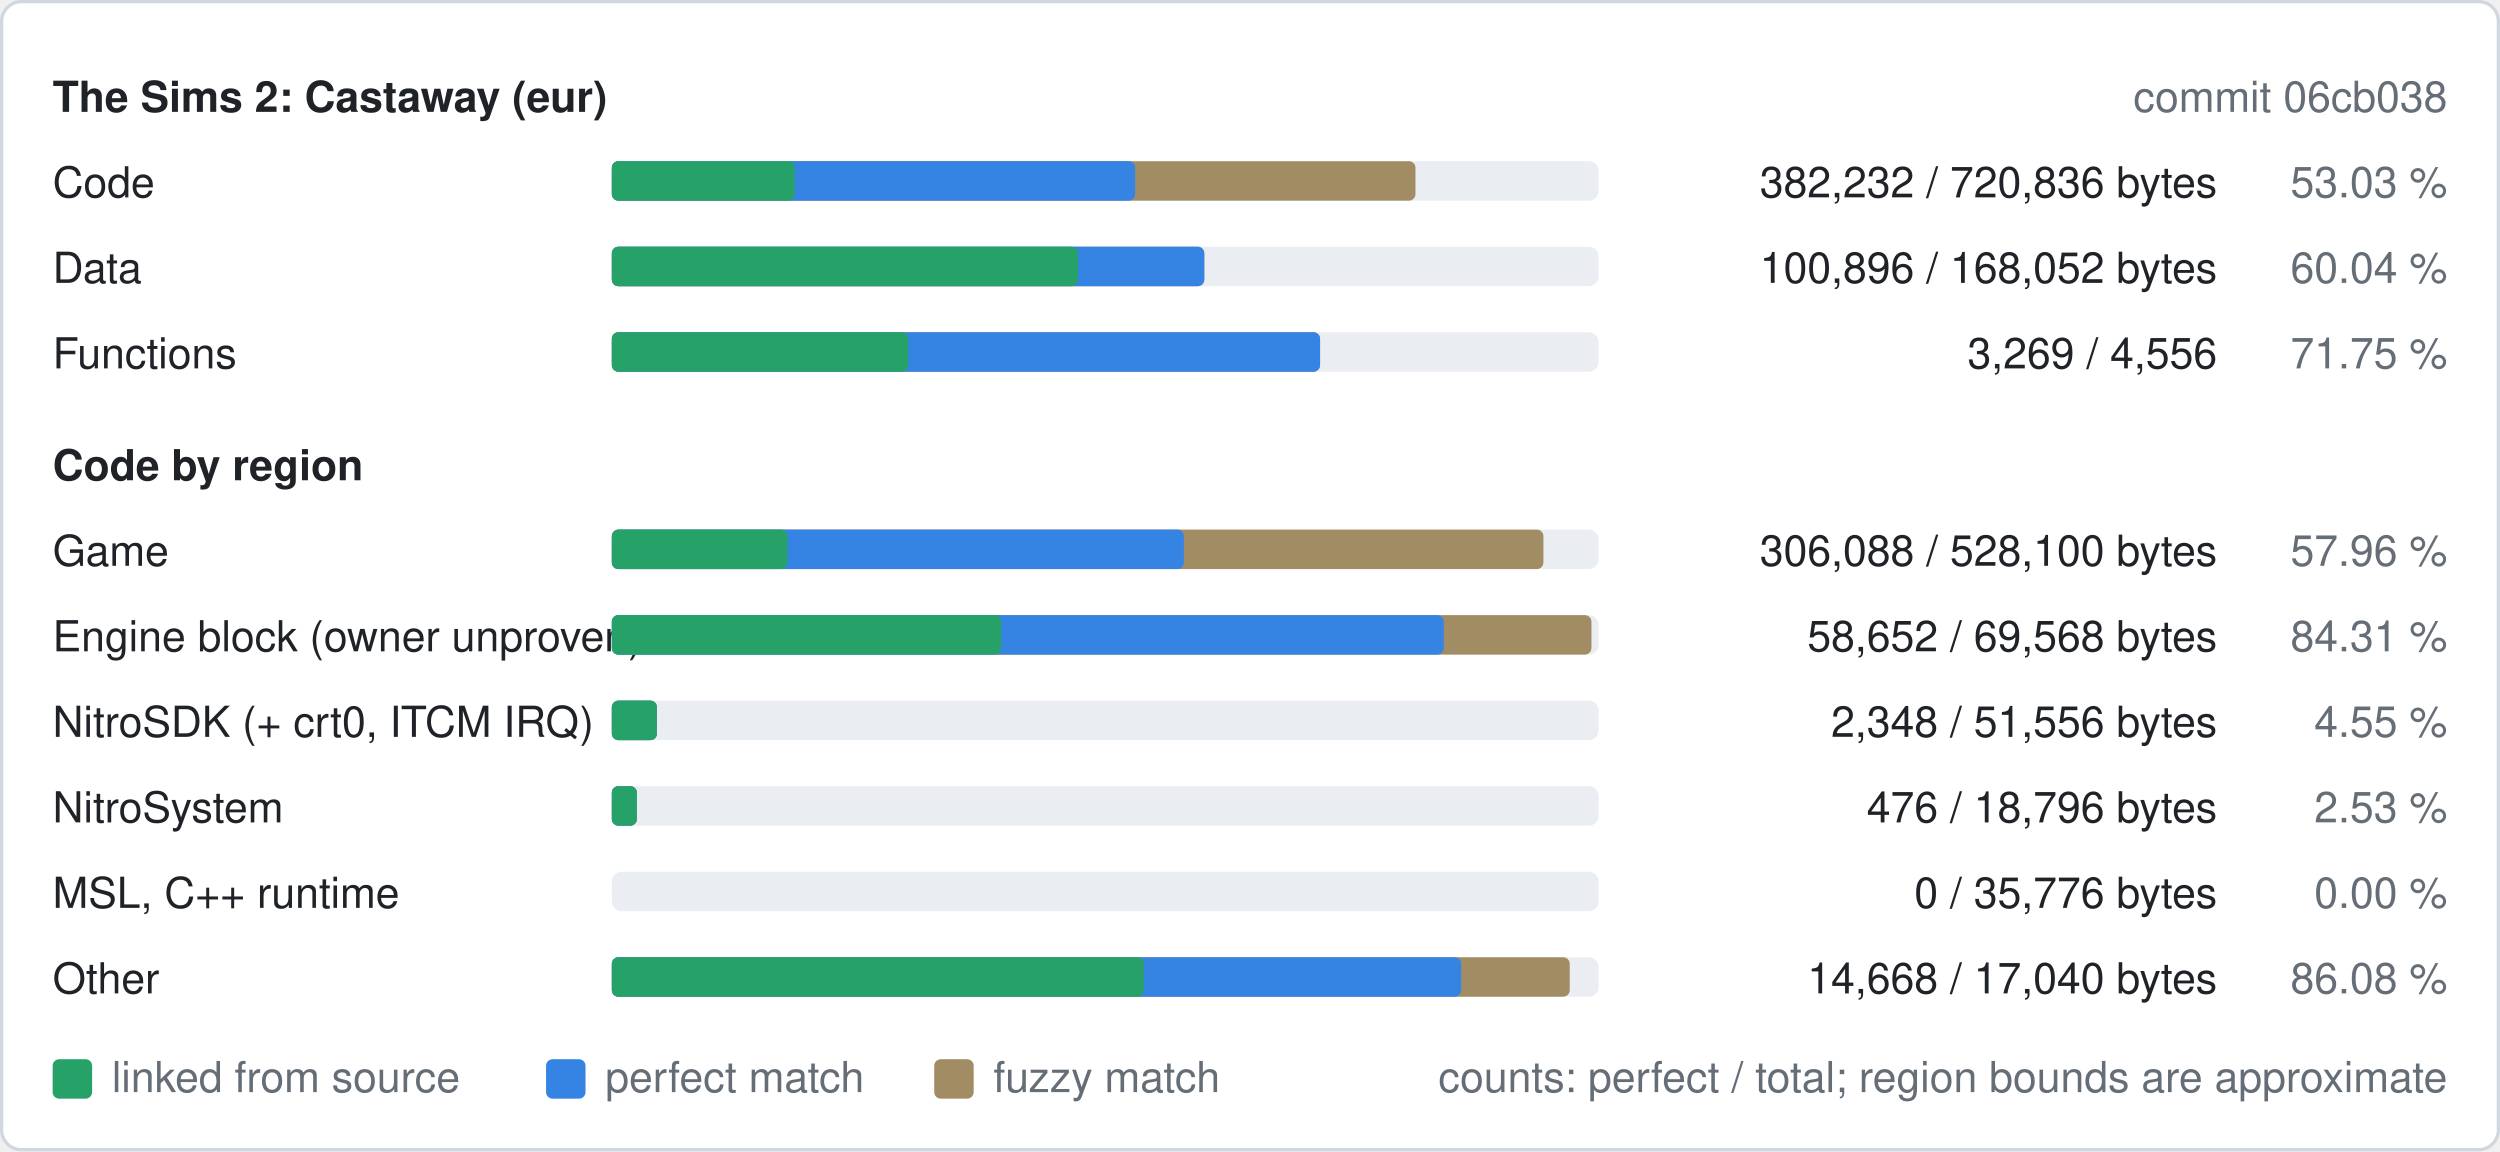
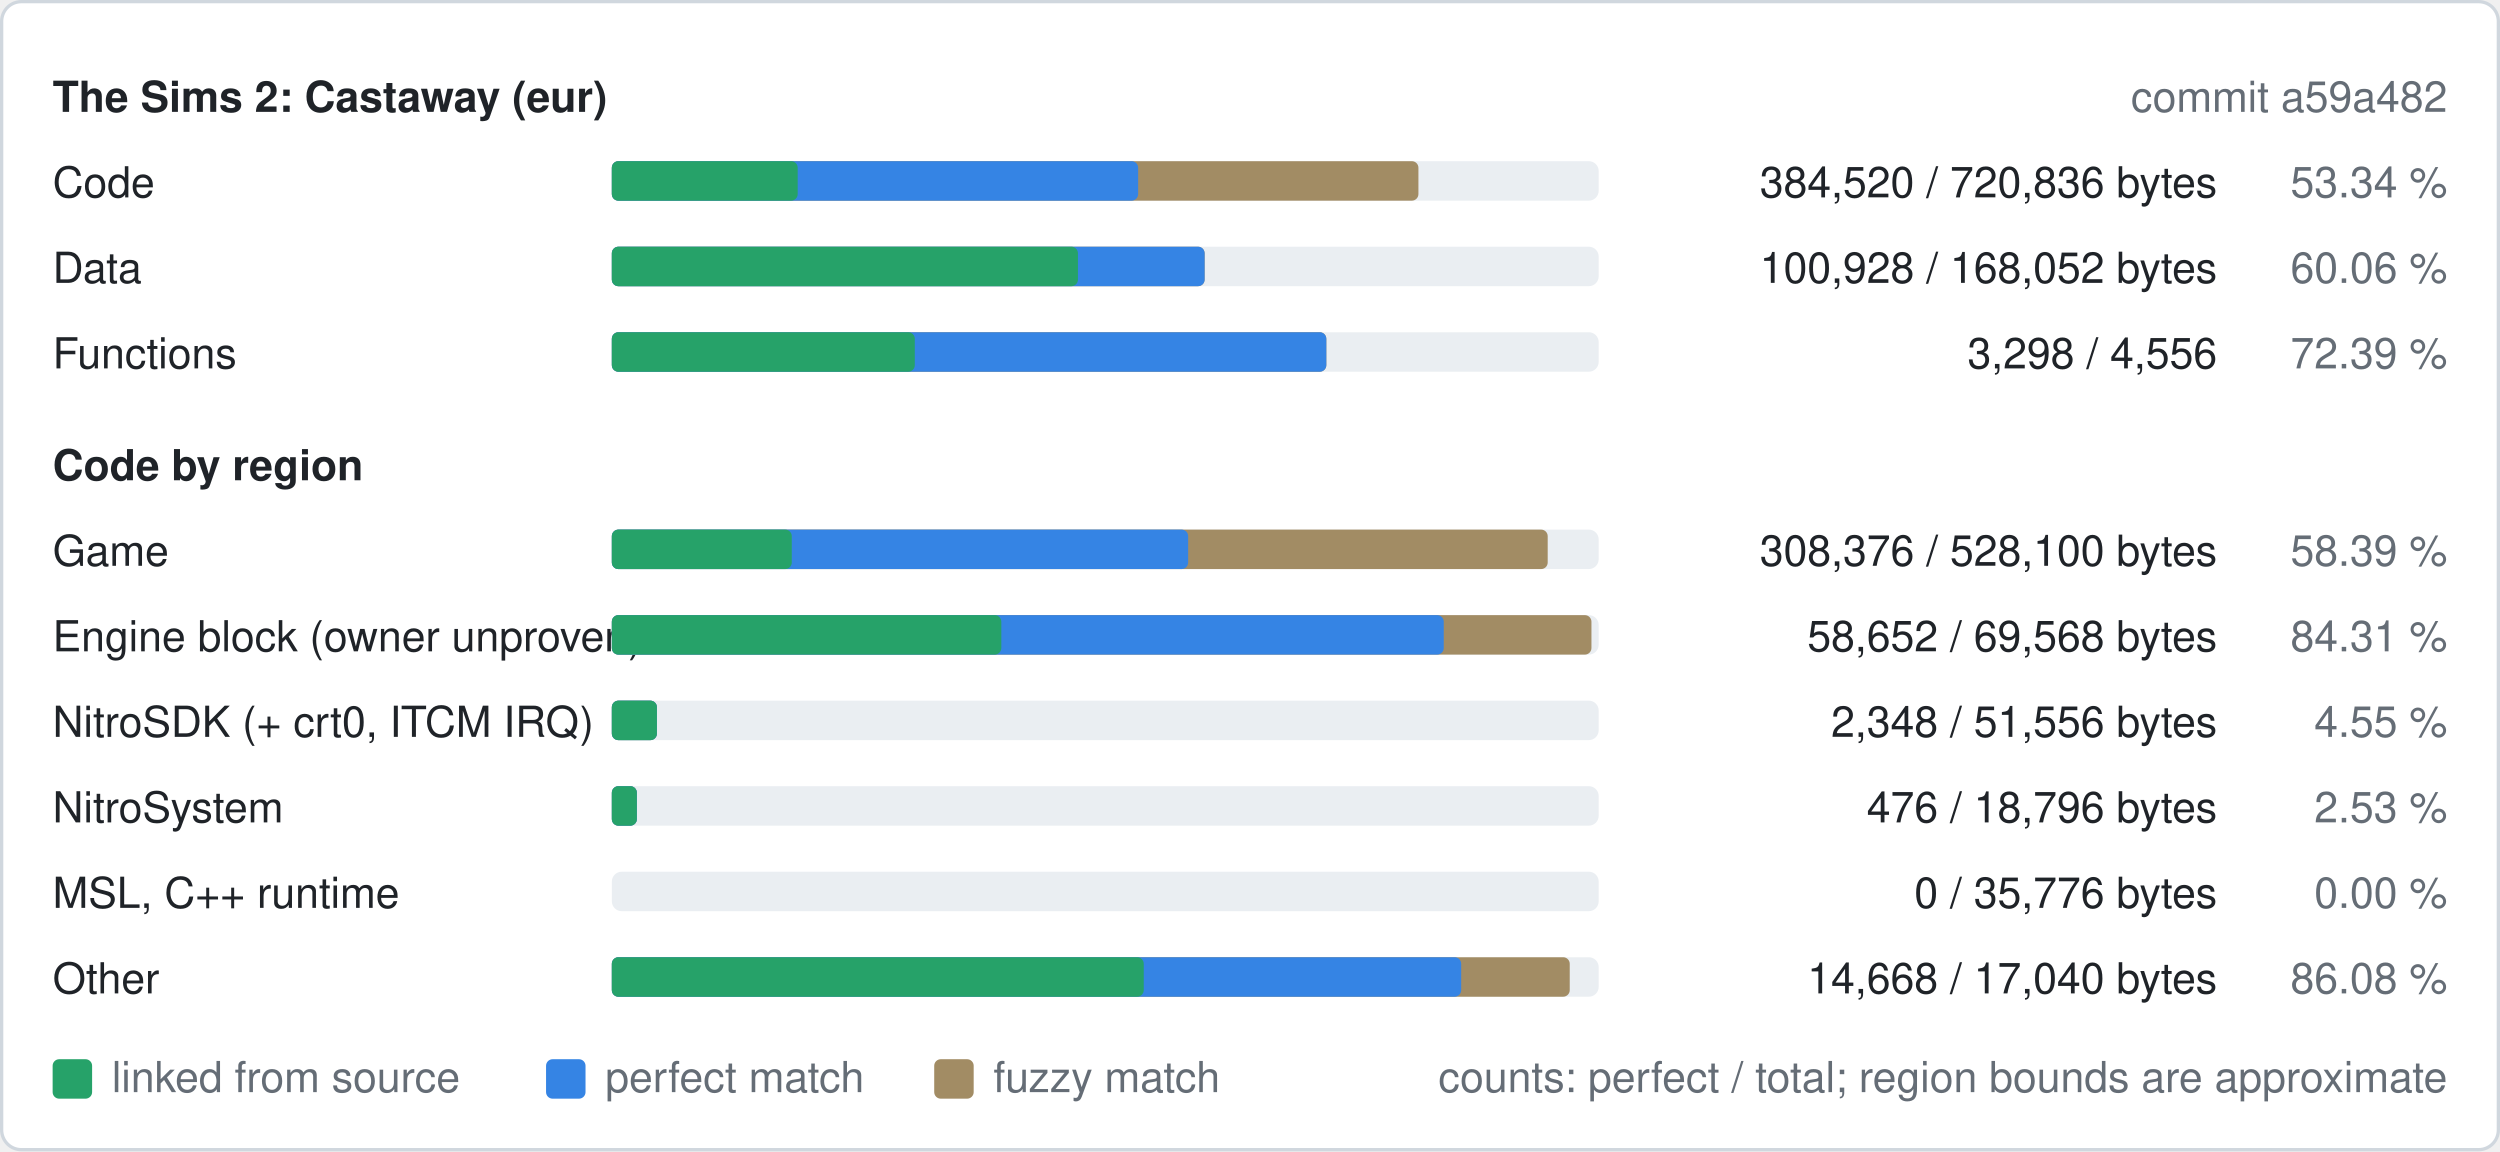
<svg xmlns="http://www.w3.org/2000/svg" width="760" height="350" viewBox="0 0 760 350" role="img" aria-label="Decompilation progress of eur">
  <style>
text{font-family:-apple-system,BlinkMacSystemFont,"Segoe UI",Helvetica,Arial,sans-serif;font-size:13px}
.b{font-weight:600}
.bg{fill:#ffffff;stroke:#d0d7de}.t{fill:#1f2328}.m{fill:#656d76}.track{fill:#eaeef2}.fuzzy{fill:#a28c64}.perfect{fill:#3584e4}.linked{fill:#26a269}
@media (prefers-color-scheme: dark){.bg{fill:#0d1117;stroke:#30363d}.t{fill:#e6edf3}.m{fill:#8d96a0}.track{fill:#21262d}.fuzzy{fill:#a28c64}.perfect{fill:#3584e4}.linked{fill:#2ec27e}}
</style>
  <rect class="bg" x="0.5" y="0.5" width="759" height="349" rx="6" />
  <text class="t b" x="16" y="34">The Sims 2: Castaway (eur)</text>
-   <text class="m" x="744" y="34" text-anchor="end">commit 06cb038</text>
+   <text class="m" x="744" y="34" text-anchor="end">commit a59a482</text>
  <text class="t" x="16" y="60">Code</text>
  <rect class="track" x="186" y="49" width="300" height="12" rx="3" />
-   <rect class="fuzzy" x="186" y="49" width="244.3" height="12" rx="2" />
-   <rect class="perfect" x="186" y="49" width="159.1" height="12" rx="2" />
-   <rect class="linked" x="186" y="49" width="55.6" height="12" rx="2" />
-   <text class="t" x="674" y="60" text-anchor="end">382,232 / 720,836 bytes</text>
-   <text class="m" x="744" y="60" text-anchor="end">53.03 %</text>
+   <rect class="fuzzy" x="186" y="49" width="245.2" height="12" rx="2" />
+   <rect class="perfect" x="186" y="49" width="160.0" height="12" rx="2" />
+   <rect class="linked" x="186" y="49" width="56.5" height="12" rx="2" />
+   <text class="t" x="674" y="60" text-anchor="end">384,520 / 720,836 bytes</text>
+   <text class="m" x="744" y="60" text-anchor="end">53.34 %</text>
  <text class="t" x="16" y="86">Data</text>
  <rect class="track" x="186" y="75" width="300" height="12" rx="3" />
-   <rect class="fuzzy" x="186" y="75" width="180.1" height="12" rx="2" />
-   <rect class="perfect" x="186" y="75" width="180.1" height="12" rx="2" />
+   <rect class="fuzzy" x="186" y="75" width="180.2" height="12" rx="2" />
+   <rect class="perfect" x="186" y="75" width="180.2" height="12" rx="2" />
  <rect class="linked" x="186" y="75" width="141.7" height="12" rx="2" />
-   <text class="t" x="674" y="86" text-anchor="end">100,896 / 168,052 bytes</text>
-   <text class="m" x="744" y="86" text-anchor="end">60.04 %</text>
+   <text class="t" x="674" y="86" text-anchor="end">100,928 / 168,052 bytes</text>
+   <text class="m" x="744" y="86" text-anchor="end">60.06 %</text>
  <text class="t" x="16" y="112">Functions</text>
  <rect class="track" x="186" y="101" width="300" height="12" rx="3" />
-   <rect class="fuzzy" x="186" y="101" width="215.3" height="12" rx="2" />
-   <rect class="perfect" x="186" y="101" width="215.3" height="12" rx="2" />
-   <rect class="linked" x="186" y="101" width="90.1" height="12" rx="2" />
-   <text class="t" x="674" y="112" text-anchor="end">3,269 / 4,556</text>
-   <text class="m" x="744" y="112" text-anchor="end">71.75 %</text>
+   <rect class="fuzzy" x="186" y="101" width="217.2" height="12" rx="2" />
+   <rect class="perfect" x="186" y="101" width="217.2" height="12" rx="2" />
+   <rect class="linked" x="186" y="101" width="92.1" height="12" rx="2" />
+   <text class="t" x="674" y="112" text-anchor="end">3,298 / 4,556</text>
+   <text class="m" x="744" y="112" text-anchor="end">72.39 %</text>
  <text class="t b" x="16" y="146">Code by region</text>
  <text class="t" x="16" y="172">Game</text>
  <rect class="track" x="186" y="161" width="300" height="12" rx="3" />
-   <rect class="fuzzy" x="186" y="161" width="283.2" height="12" rx="2" />
-   <rect class="perfect" x="186" y="161" width="173.9" height="12" rx="2" />
-   <rect class="linked" x="186" y="161" width="53.4" height="12" rx="2" />
-   <text class="t" x="674" y="172" text-anchor="end">306,088 / 528,100 bytes</text>
-   <text class="m" x="744" y="172" text-anchor="end">57.96 %</text>
+   <rect class="fuzzy" x="186" y="161" width="284.5" height="12" rx="2" />
+   <rect class="perfect" x="186" y="161" width="175.2" height="12" rx="2" />
+   <rect class="linked" x="186" y="161" width="54.7" height="12" rx="2" />
+   <text class="t" x="674" y="172" text-anchor="end">308,376 / 528,100 bytes</text>
+   <text class="m" x="744" y="172" text-anchor="end">58.39 %</text>
  <text class="t" x="16" y="198">Engine block (owner unproven)</text>
  <rect class="track" x="186" y="187" width="300" height="12" rx="3" />
  <rect class="fuzzy" x="186" y="187" width="297.8" height="12" rx="2" />
  <rect class="perfect" x="186" y="187" width="252.9" height="12" rx="2" />
  <rect class="linked" x="186" y="187" width="118.4" height="12" rx="2" />
  <text class="t" x="674" y="198" text-anchor="end">58,652 / 69,568 bytes</text>
  <text class="m" x="744" y="198" text-anchor="end">84.31 %</text>
  <text class="t" x="16" y="224">NitroSDK (+ crt0, ITCM IRQ)</text>
  <rect class="track" x="186" y="213" width="300" height="12" rx="3" />
  <rect class="fuzzy" x="186" y="213" width="13.7" height="12" rx="2" />
  <rect class="perfect" x="186" y="213" width="13.7" height="12" rx="2" />
  <rect class="linked" x="186" y="213" width="13.7" height="12" rx="2" />
  <text class="t" x="674" y="224" text-anchor="end">2,348 / 51,556 bytes</text>
  <text class="m" x="744" y="224" text-anchor="end">4.55 %</text>
  <text class="t" x="16" y="250">NitroSystem</text>
  <rect class="track" x="186" y="239" width="300" height="12" rx="3" />
  <rect class="fuzzy" x="186" y="239" width="7.6" height="12" rx="2" />
  <rect class="perfect" x="186" y="239" width="7.6" height="12" rx="2" />
  <rect class="linked" x="186" y="239" width="7.6" height="12" rx="2" />
  <text class="t" x="674" y="250" text-anchor="end">476 / 18,796 bytes</text>
  <text class="m" x="744" y="250" text-anchor="end">2.53 %</text>
  <text class="t" x="16" y="276">MSL, C++ runtime</text>
  <rect class="track" x="186" y="265" width="300" height="12" rx="3" />
  <text class="t" x="674" y="276" text-anchor="end">0 / 35,776 bytes</text>
  <text class="m" x="744" y="276" text-anchor="end">0.00 %</text>
  <text class="t" x="16" y="302">Other</text>
  <rect class="track" x="186" y="291" width="300" height="12" rx="3" />
  <rect class="fuzzy" x="186" y="291" width="291.2" height="12" rx="2" />
  <rect class="perfect" x="186" y="291" width="258.2" height="12" rx="2" />
  <rect class="linked" x="186" y="291" width="161.7" height="12" rx="2" />
  <text class="t" x="674" y="302" text-anchor="end">14,668 / 17,040 bytes</text>
  <text class="m" x="744" y="302" text-anchor="end">86.08 %</text>
  <rect class="linked" x="16" y="322" width="12" height="12" rx="2" />
  <text class="m" x="34" y="332">linked from source</text>
  <rect class="perfect" x="166" y="322" width="12" height="12" rx="2" />
  <text class="m" x="184" y="332">perfect match</text>
  <rect class="fuzzy" x="284" y="322" width="12" height="12" rx="2" />
  <text class="m" x="302" y="332">fuzzy match</text>
  <text class="m" x="744" y="332" text-anchor="end">counts: perfect / total; region bounds are approximate</text>
</svg>
